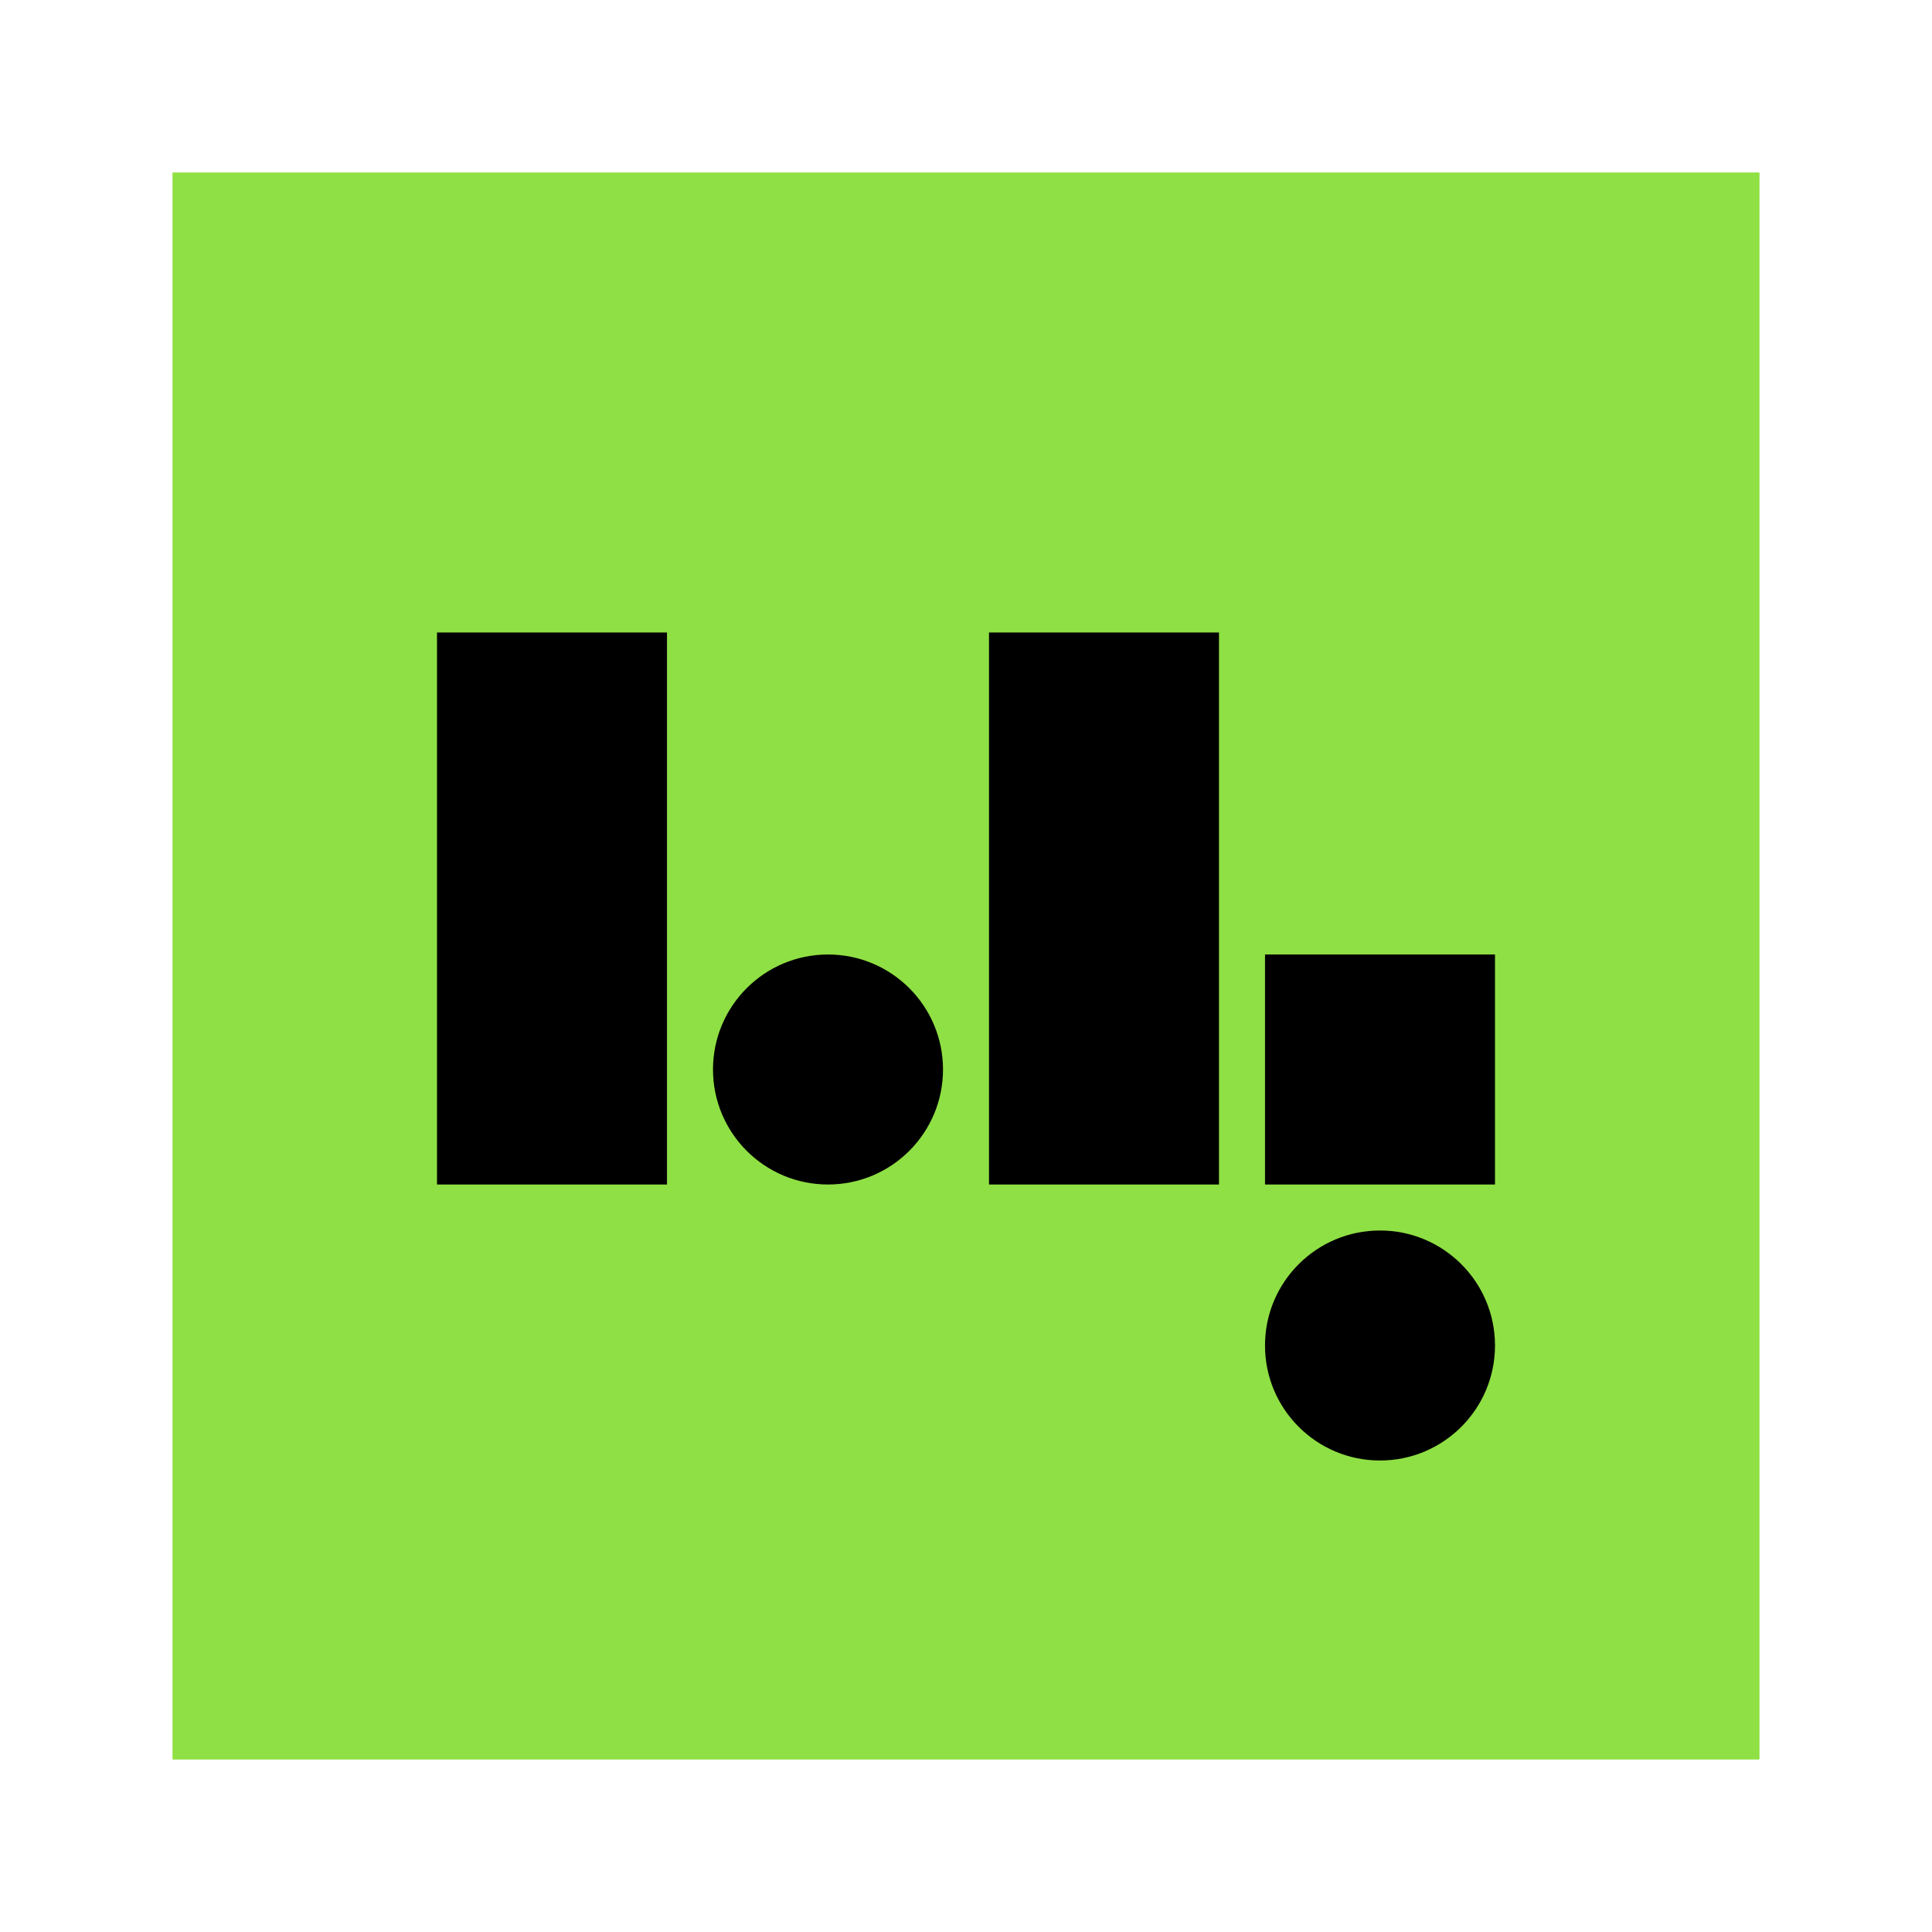
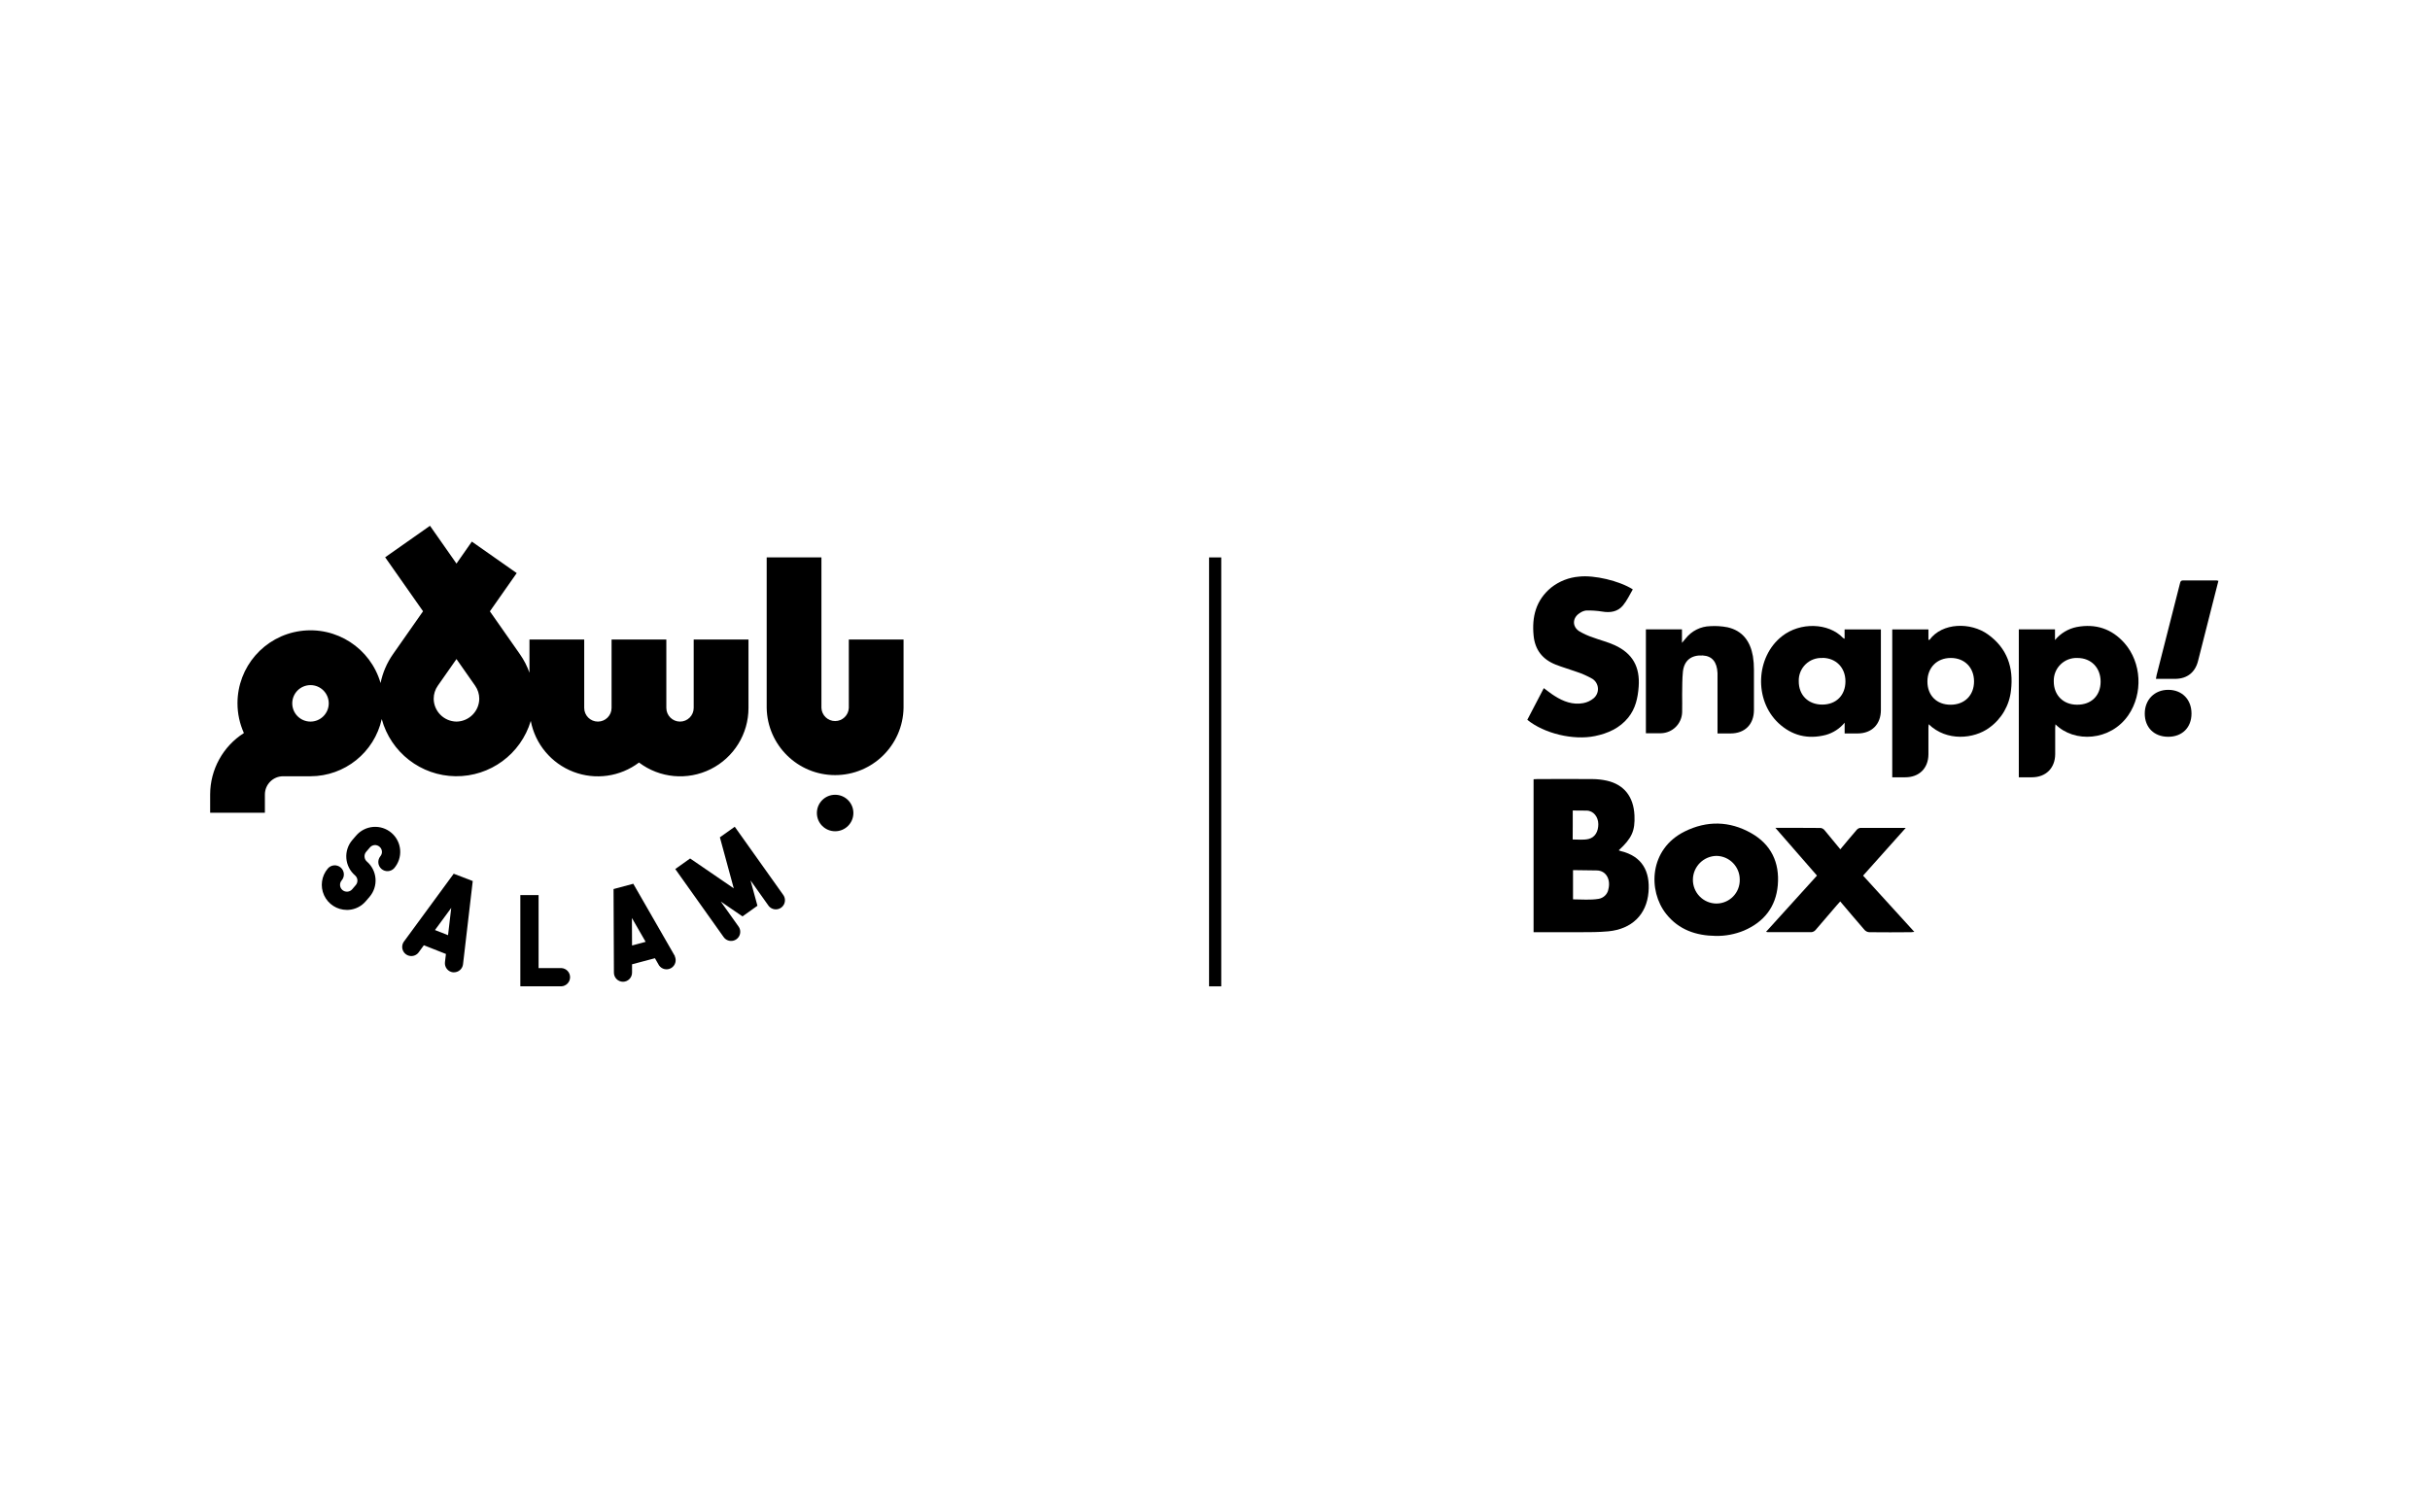
- <svg xmlns="http://www.w3.org/2000/svg" viewBox="0 0 672 672">
-   <defs>
-     <style>.cls-1{fill:#8fe044;}</style>
-   </defs>
+ <svg xmlns="http://www.w3.org/2000/svg" viewBox="0 0 1080 672">
  <g id="Layer_1" data-name="Layer 1">
-     <rect class="cls-1" x="60" y="60" width="552" height="552" rx="0.1" />
-     <rect x="440" y="332" width="80" height="80" />
-     <rect x="152" y="220" width="80" height="192" />
-     <rect x="344" y="220" width="80" height="192" />
-     <circle cx="288" cy="372" r="40" />
-     <circle cx="480" cy="468" r="40" />
+     <rect x="537.37" y="247.81" width="5.41" height="190.69" />
+     <path d="M747.62,316.62c.07-2.63,0-5.26,0-7.88.06-3.41,0-6.84.35-10.22.58-5,3.82-7.4,8.84-7.11,4.11.23,6.31,2.86,6.53,7.81,0,.5,0,1,0,1.51v25.34h5.78c6.35,0,10.38-4,10.41-10.35,0-6,0-12,0-18a36.61,36.61,0,0,0-.46-6c-1.15-6.53-4.52-11.32-11.29-12.85a30.52,30.52,0,0,0-7.65-.5,14.33,14.33,0,0,0-10.91,5.43l-1.68,2v-6H731.51v46.18c2.32,0,4.49.05,6.66,0A9.64,9.64,0,0,0,747.62,316.62Z" />
+     <path d="M720.35,378.38a7.71,7.71,0,0,1-.92-.35c5.86-5.42,7.3-8.64,7-15.52-.39-8.33-4.6-13.7-12.3-15.45a30.7,30.7,0,0,0-6.48-.71c-8.12-.08-16.23,0-24.34,0-.54,0-1.09.05-1.72.08v68h1.89c6.26,0,12.53,0,18.79,0,4.19,0,8.41,0,12.57-.39,10.39-1,17-7.41,17.83-17.44C733.44,387.43,729.87,380.63,720.35,378.38ZM699,366.53v-6.21c2.48,0,4,.05,6.13.05,3.07,0,5.21,2.81,5.23,6s-1.37,5.94-4.39,6.63c-2.19.5-4.58.21-7,.21Zm15.8,29.07a5.33,5.33,0,0,1-4.29,4c-3.71.62-7.47.23-11.39.23v-13c3.63,0,7.24.14,10.48.14C714.11,387,716,391.41,714.76,395.6Z" />
+     <path d="M778.23,370.34c-9.58-5.39-19.62-5.56-29.44-.71-15.89,7.86-16.45,26.37-8.27,36.68,5.63,7.08,13.3,9.65,22,9.77a31.27,31.27,0,0,0,12.61-2.39c8.87-3.82,14.15-10.5,15-20.15C791,383.45,787.17,375.37,778.23,370.34Zm-15.41,31.35A10.53,10.53,0,0,1,752.4,391a10.67,10.67,0,0,1,10.47-10.5,10.51,10.51,0,0,1,10.35,10.56A10.38,10.38,0,0,1,762.82,401.69Z" />
+     <path d="M790.43,321.47c6,5.59,13.05,7.3,21,5.27a16.63,16.63,0,0,0,8.41-5.45v4.78h5.75c6.32,0,10.36-4.08,10.36-10.42q0-17,0-34.07v-1.75H819.82V284a4.25,4.25,0,0,1-.7-.4c-6.46-6.79-19.06-7.1-27.1-.77C780.31,292,779.47,311.18,790.43,321.47Zm19.56-29c6,.05,10.23,4.34,10.21,10.48s-4.12,10.29-10.32,10.29-10.47-4.19-10.43-10.4A10,10,0,0,1,810,292.52Z" />
+     <path d="M708.26,310.45a10.12,10.12,0,0,1-4.59,2.14c-4.65.86-8.83-.72-12.7-3.18-1.63-1-3.15-2.27-4.83-3.48L678.8,320c7.52,6.13,20.5,9.21,30.09,7.23,5.78-1.2,11-3.53,14.78-8.22,3.24-4,4.26-8.75,4.63-13.75.64-8.79-2.69-14.79-10.7-18.45-3.08-1.41-6.44-2.22-9.62-3.42a29.79,29.79,0,0,1-6.2-2.83c-3.15-2.13-2.9-6,.32-8a6.2,6.2,0,0,1,2.92-1.16,40.11,40.11,0,0,1,7.1.49c3.57.6,6.86.09,9.19-2.71,1.77-2.14,3-4.77,4.38-7.16-6.06-3.85-17.22-6.43-23.84-5.68a23,23,0,0,0-12.46,4.89c-6.77,5.6-8.62,13-7.78,21.41.62,6.28,4,10.55,9.84,12.84,2.95,1.17,6,2,9,3.1a38.53,38.53,0,0,1,7.3,3.22A5.37,5.37,0,0,1,708.26,310.45Z" />
+     <path d="M837.46,378.73,847,368.06c-7,0-13.65,0-20.24,0a2.58,2.58,0,0,0-1.61.93c-2.41,2.79-4.76,5.63-7.23,8.58-2.4-2.9-4.68-5.72-7-8.48a2.74,2.74,0,0,0-1.73-1c-6.54-.07-13.09-.05-20.13-.05l18.49,21.22-22.64,25a5.32,5.32,0,0,0,.73.15c6.49,0,13,0,19.47,0a2.8,2.8,0,0,0,1.78-.93c3.24-3.71,6.42-7.47,9.62-11.21.42-.49.87-1,1.37-1.51,3.69,4.34,7.21,8.54,10.81,12.67a3.08,3.08,0,0,0,2.08,1c6.21.08,12.42.05,18.63,0a14,14,0,0,0,1.41-.15l-22.77-25Z" />
+     <path d="M985.19,258.05c-5,0-10,0-14.94,0-1.12,0-1.21.68-1.41,1.46q-5.16,20.31-10.34,40.6c-.13.51-.19,1-.31,1.69,3,0,5.88,0,8.73,0,5.19-.09,8.74-2.91,10-8q2.88-11.28,5.73-22.58c1.09-4.31,2.19-8.62,3.31-13A4.79,4.79,0,0,0,985.19,258.05Z" />
+     <path d="M923,278.75a16.77,16.77,0,0,0-9.67,5.8v-4.76H897.25v65.77h5.82c6.2,0,10.31-4.09,10.35-10.27,0-3.92,0-7.83,0-11.75,0-.46.07-.91.12-1.53,8.33,8.36,24.52,7.48,32.43-4.12,6.53-9.57,5.89-23.29-1.77-32C938.57,279.53,931.4,277.17,923,278.75Zm.12,34.54c-6.15,0-10.35-4.26-10.33-10.36a10.06,10.06,0,0,1,10.53-10.41c6.12,0,10.34,4.39,10.29,10.61S929.38,313.34,923.16,313.29Z" />
+     <path d="M883.56,282.06c-7.72-5.56-20.32-5.34-26,2.39,0,.05-.2,0-.48,0v-4.64H841v65.75h5.81c6.15,0,10.21-4,10.27-10.16,0-4,0-7.94,0-11.91,0-.47.06-.93.11-1.52,8,7.78,20.14,6.55,26.9,1.58a23.39,23.39,0,0,0,9.68-16.62C895,296.81,892.08,288.19,883.56,282.06ZM866.91,313.3c-6.19,0-10.29-4.15-10.28-10.34s4.27-10.47,10.43-10.45,10.28,4.3,10.29,10.42S873.2,313.32,866.91,313.3Z" />
+     <path d="M963.65,306.68c-6.09,0-10.41,4.38-10.42,10.54s4.1,10.28,10.33,10.33S974,323.5,974,317.22,969.76,306.67,963.65,306.68Z" />
+     <path d="M249.51,430.38H239.37V397.94h-8.11v40.55h18.25a4.06,4.06,0,0,0,0-8.11Z" />
+     <path d="M154.15,404.52a11.15,11.15,0,0,1-8.45-18.4,4.05,4.05,0,1,1,6.16,5.27,3.05,3.05,0,0,0,.33,4.29,3.07,3.07,0,0,0,2.22.72,3,3,0,0,0,2.07-1l1.65-1.93a3.05,3.05,0,0,0-.33-4.29,11.14,11.14,0,0,1-1.22-15.72l1.65-1.92A11.15,11.15,0,0,1,174,370.27,11.14,11.14,0,0,1,175.17,386a4.06,4.06,0,0,1-6.16-5.28,3,3,0,0,0-.33-4.28,3,3,0,0,0-4.29.33l-1.65,1.92a3,3,0,0,0-.72,2.22,3,3,0,0,0,1,2.07,11.15,11.15,0,0,1,1.22,15.73l-1.65,1.92a11,11,0,0,1-7.61,3.87C154.74,404.51,154.45,404.52,154.15,404.52Z" />
+     <path d="M348,397.7l-21.44-30.15-6.61,4.69,6.17,22.69-19.4-13.28-6.6,4.7,21.44,30.16a4.06,4.06,0,1,0,6.61-4.71l-7.82-11,9.64,6.6,6.65-4.73-3.07-11.26,7.82,11a4.06,4.06,0,1,0,6.61-4.7Z" />
+     <path d="M300,425.14l-18.54-32.25-8.77,2.36.16,37.21a4.05,4.05,0,0,0,4.06,4h0a4.05,4.05,0,0,0,4-4.07l0-3.69L291.08,426l1.84,3.21a4.06,4.06,0,0,0,7-4.05Zm-19.09-4.8-.06-12.22,6.1,10.59Z" />
+     <path d="M201.65,388.43l-22,30a4.06,4.06,0,1,0,6.54,4.8l2.19-3,9.81,3.87-.43,3.66a4.05,4.05,0,0,0,3.56,4.5,3.71,3.71,0,0,0,.47,0,4.05,4.05,0,0,0,4-3.58l4.32-37Zm-2.52,27.33-5.81-2.29,7.23-9.84Z" />
+     <path d="M377.25,284.3v30.42a6.09,6.09,0,0,1-12.17,0V247.81H340.75v66.91a30.42,30.42,0,0,0,60.83,0V284.3Z" />
+     <path d="M308.31,314.72a6.08,6.08,0,1,1-12.16,0V284.3H271.81v30.42a6.08,6.08,0,1,1-12.16,0V284.3H235.32v14.77a34.28,34.28,0,0,0-4.21-8.18l-13.38-19.11,11.92-17-19.94-14-6.83,9.77-11.77-16.8-19.93,14,16.84,24-13.38,19.11a34.34,34.34,0,0,0-5.5,12.8,32.43,32.43,0,0,0-63.59,9,32.11,32.11,0,0,0,2.85,13.23,32.43,32.43,0,0,0-15,27.32v8.11h24.33v-8.11a8.12,8.12,0,0,1,8.11-8.11H138a32.48,32.48,0,0,0,31.66-25.43,34.44,34.44,0,0,0,66.24.83A30.34,30.34,0,0,0,284,339a30.36,30.36,0,0,0,48.66-24.27V284.3H308.31ZM138,320.8a8.11,8.11,0,1,1,8.11-8.11A8.12,8.12,0,0,1,138,320.8Zm64.89,0a10.27,10.27,0,0,1-10.14-10.14,10.06,10.06,0,0,1,1.83-5.81L202.88,293l8.3,11.86a10.06,10.06,0,0,1,1.83,5.81A10.27,10.27,0,0,1,202.88,320.8Z" />
+     <path d="M371.17,353.33a8.11,8.11,0,1,0,8.11,8.11A8.11,8.11,0,0,0,371.17,353.33Z" />
  </g>
</svg>
